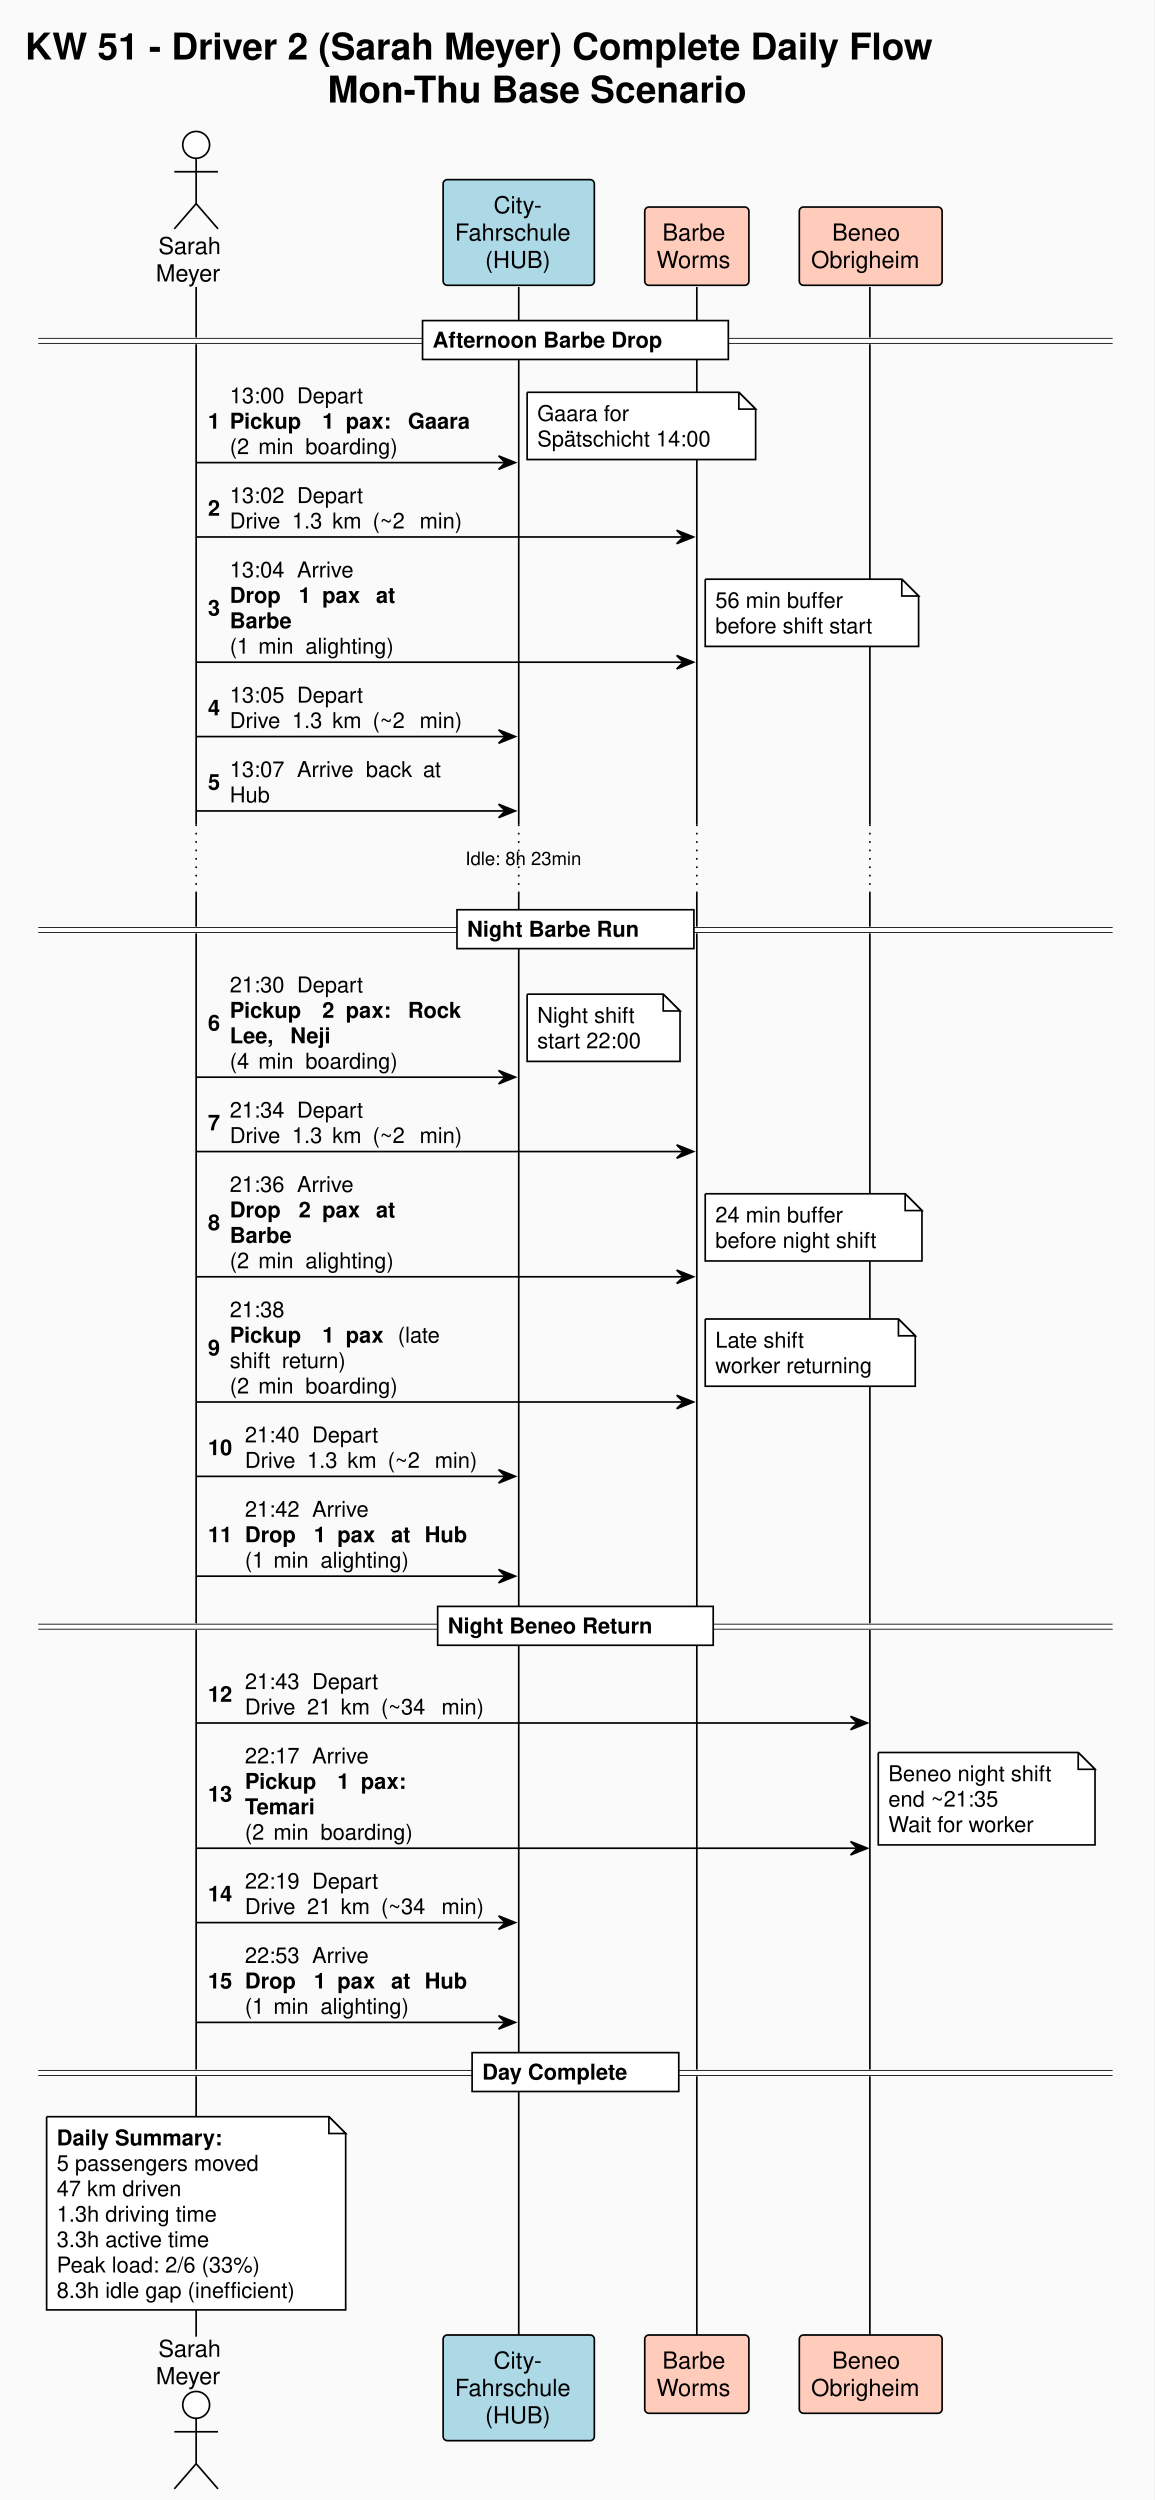
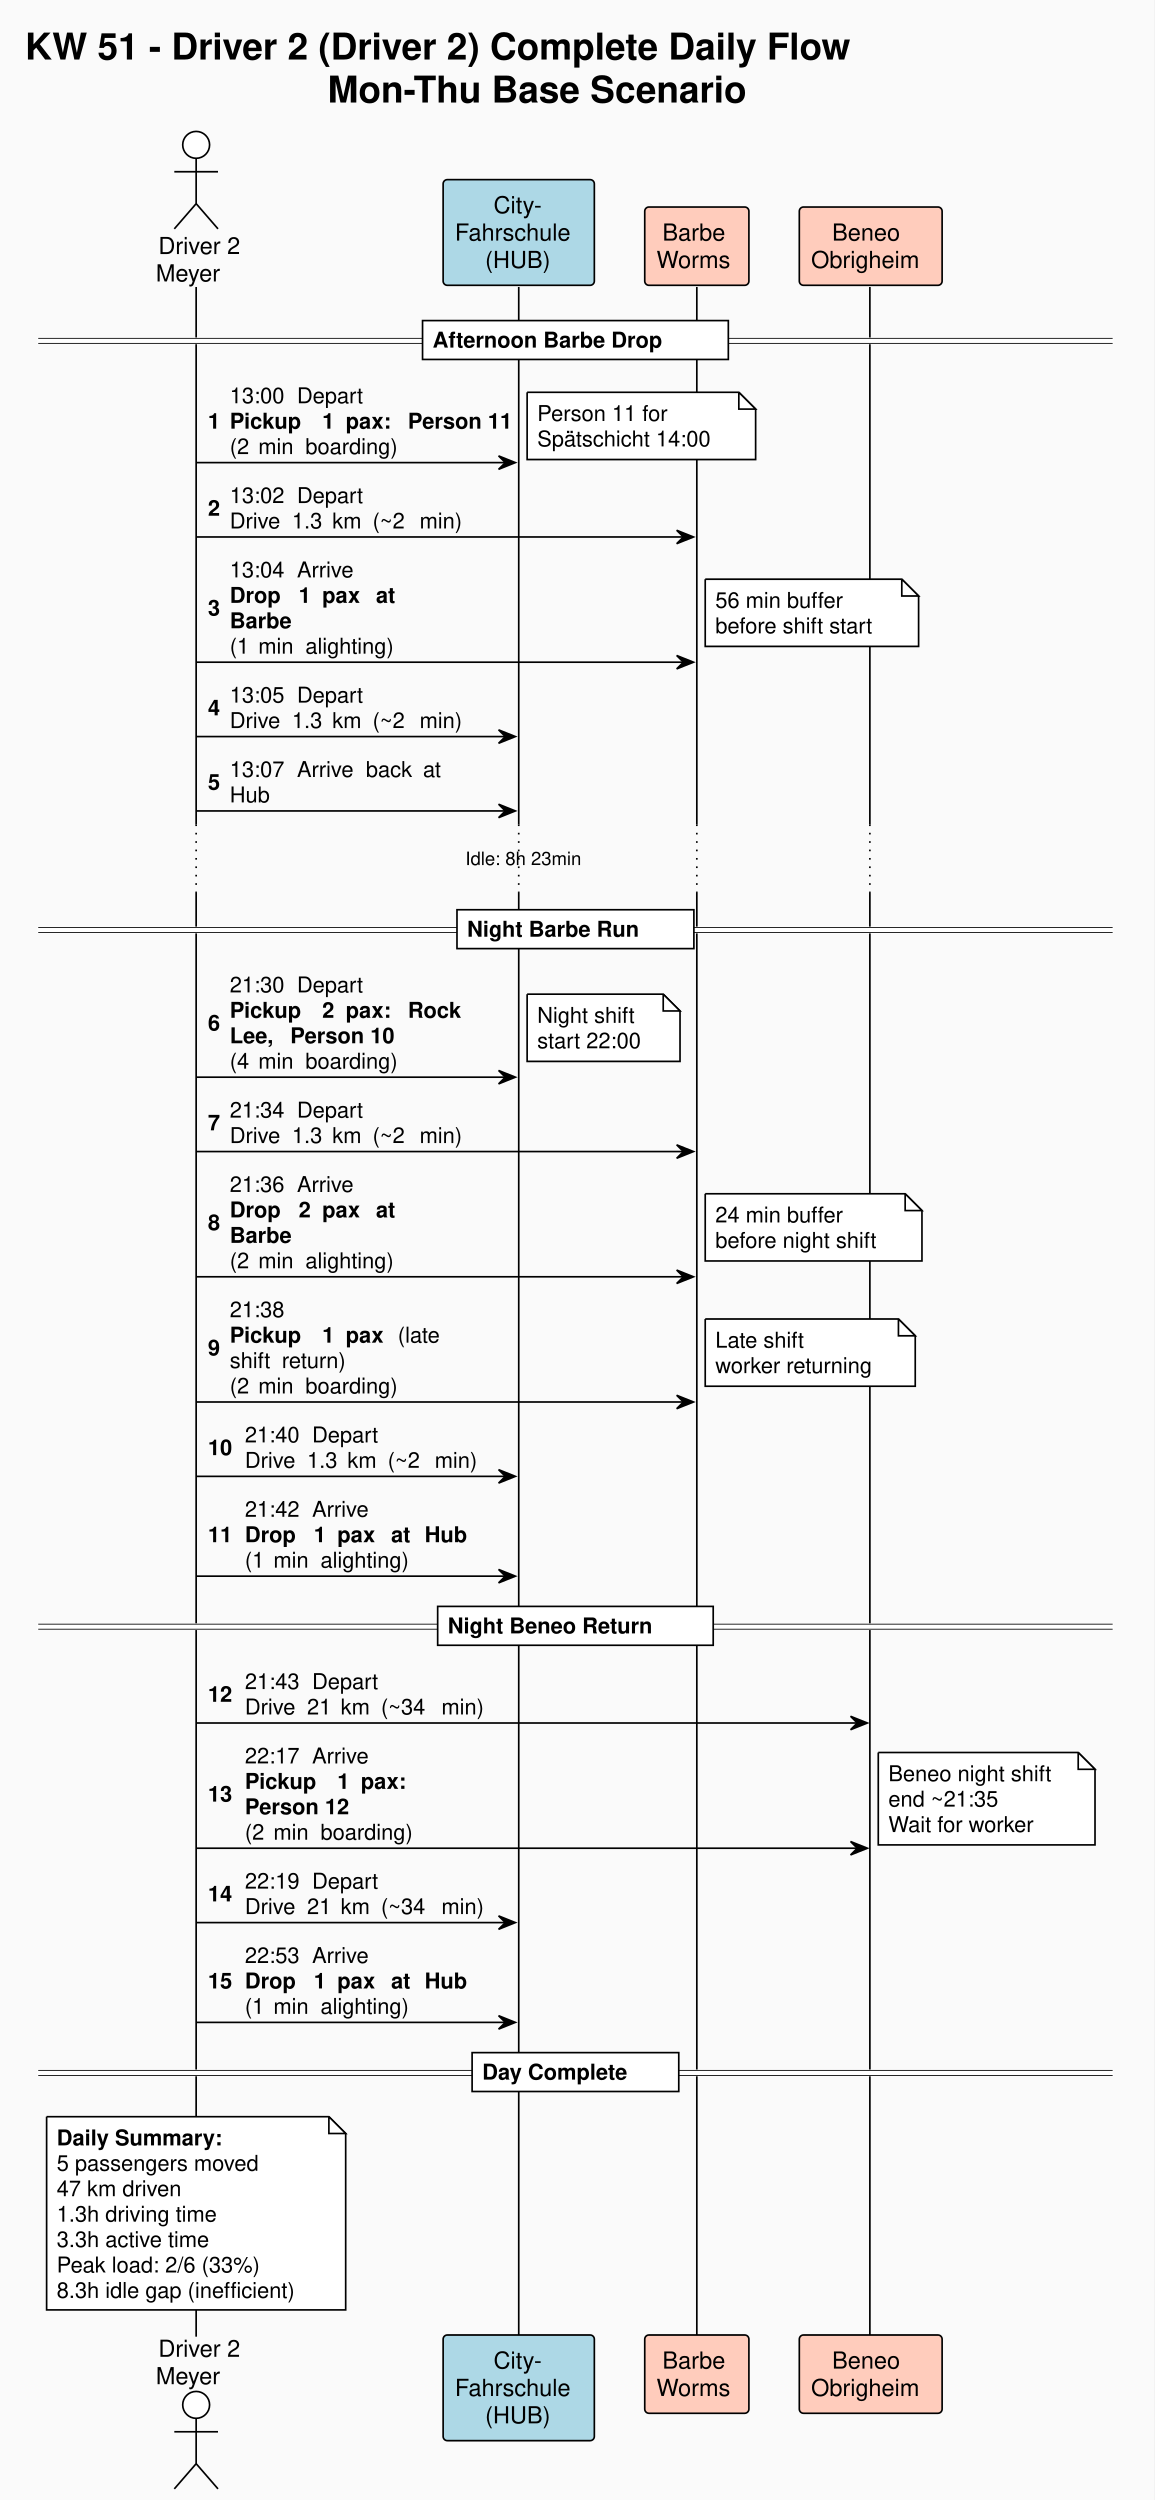
<svg xmlns="http://www.w3.org/2000/svg" contentStyleType="text/css" height="1488px" preserveAspectRatio="none" style="width:687px;height:1488px;background:#FAFAFA;" version="1.1" viewBox="0 0 687 1488" width="687px" zoomAndPan="magnify">
  <defs />
  <g>
    <rect fill="#FAFAFA" height="1488" style="stroke:none;stroke-width:1.0;" width="687" x="0" y="0" />
-     <text fill="#000000" font-family="Helvetica" font-size="22" font-weight="bold" lengthAdjust="spacing" textLength="654" x="15" y="35.421">KW 51 - Driver 2 (Sarah Meyer) Complete Daily Flow</text>
+     <text fill="#000000" font-family="Helvetica" font-size="22" font-weight="bold" lengthAdjust="spacing" textLength="654" x="15" y="35.421">KW 51 - Driver 2 (Driver 2) Complete Daily Flow</text>
    <text fill="#000000" font-family="Helvetica" font-size="22" font-weight="bold" lengthAdjust="spacing" textLength="294" x="195" y="61.03">Mon-Thu Base Scenario</text>
    <line style="stroke:#000000;stroke-width:1.0;" x1="116.75" x2="116.75" y1="170.812" y2="490.672" />
    <line style="stroke:#000000;stroke-width:1.0;stroke-dasharray:1.0,4.0;" x1="116.75" x2="116.75" y1="490.672" y2="531.477" />
    <line style="stroke:#000000;stroke-width:1.0;" x1="116.75" x2="116.75" y1="531.477" y2="1390.789" />
    <line style="stroke:#000000;stroke-width:1.0;" x1="308.75" x2="308.75" y1="170.812" y2="490.672" />
    <line style="stroke:#000000;stroke-width:1.0;stroke-dasharray:1.0,4.0;" x1="308.75" x2="308.75" y1="490.672" y2="531.477" />
    <line style="stroke:#000000;stroke-width:1.0;" x1="308.75" x2="308.75" y1="531.477" y2="1390.789" />
    <line style="stroke:#000000;stroke-width:1.0;" x1="414.75" x2="414.75" y1="170.812" y2="490.672" />
    <line style="stroke:#000000;stroke-width:1.0;stroke-dasharray:1.0,4.0;" x1="414.75" x2="414.75" y1="490.672" y2="531.477" />
    <line style="stroke:#000000;stroke-width:1.0;" x1="414.75" x2="414.75" y1="531.477" y2="1390.789" />
    <line style="stroke:#000000;stroke-width:1.0;" x1="517.75" x2="517.75" y1="170.812" y2="490.672" />
    <line style="stroke:#000000;stroke-width:1.0;stroke-dasharray:1.0,4.0;" x1="517.75" x2="517.75" y1="490.672" y2="531.477" />
    <line style="stroke:#000000;stroke-width:1.0;" x1="517.75" x2="517.75" y1="531.477" y2="1390.789" />
-     <text fill="#000000" font-family="Helvetica" font-size="14" lengthAdjust="spacing" textLength="39" x="94.25" y="151.214">Sarah</text>
+     <text fill="#000000" font-family="Helvetica" font-size="14" lengthAdjust="spacing" textLength="39" x="94.25" y="151.214">Driver 2</text>
    <text fill="#000000" font-family="Helvetica" font-size="14" lengthAdjust="spacing" textLength="42" x="92.75" y="167.511">Meyer</text>
    <ellipse cx="116.75" cy="86.219" fill="#FFFFFF" rx="8" ry="8" style="stroke:#000000;stroke-width:1.0;" />
    <path d="M116.75,94.219 L116.75,121.219 M103.75,102.219 L129.75,102.219 M116.75,121.219 L103.75,136.219 M116.75,121.219 L129.75,136.219 " fill="none" style="stroke:#000000;stroke-width:1.0;" />
-     <text fill="#000000" font-family="Helvetica" font-size="14" lengthAdjust="spacing" textLength="39" x="94.25" y="1402.784">Sarah</text>
+     <text fill="#000000" font-family="Helvetica" font-size="14" lengthAdjust="spacing" textLength="39" x="94.25" y="1402.784">Driver 2</text>
    <text fill="#000000" font-family="Helvetica" font-size="14" lengthAdjust="spacing" textLength="42" x="92.75" y="1419.081">Meyer</text>
    <ellipse cx="116.75" cy="1431.383" fill="#FFFFFF" rx="8" ry="8" style="stroke:#000000;stroke-width:1.0;" />
    <path d="M116.75,1439.383 L116.75,1466.383 M103.75,1447.383 L129.75,1447.383 M116.75,1466.383 L103.75,1481.383 M116.75,1466.383 L129.75,1481.383 " fill="none" style="stroke:#000000;stroke-width:1.0;" />
    <rect fill="#ADD8E6" height="62.891" rx="2.5" ry="2.5" style="stroke:#000000;stroke-width:1.0;" width="90" x="263.75" y="106.922" />
    <text fill="#000000" font-family="Helvetica" font-size="14" lengthAdjust="spacing" textLength="30" x="293.75" y="126.917">City-</text>
    <text fill="#000000" font-family="Helvetica" font-size="14" lengthAdjust="spacing" textLength="76" x="270.75" y="143.214">Fahrschule</text>
    <text fill="#000000" font-family="Helvetica" font-size="14" lengthAdjust="spacing" textLength="40" x="288.75" y="159.511">(HUB)</text>
    <rect fill="#ADD8E6" height="62.891" rx="2.5" ry="2.5" style="stroke:#000000;stroke-width:1.0;" width="90" x="263.75" y="1389.789" />
    <text fill="#000000" font-family="Helvetica" font-size="14" lengthAdjust="spacing" textLength="30" x="293.75" y="1409.784">City-</text>
    <text fill="#000000" font-family="Helvetica" font-size="14" lengthAdjust="spacing" textLength="76" x="270.75" y="1426.081">Fahrschule</text>
    <text fill="#000000" font-family="Helvetica" font-size="14" lengthAdjust="spacing" textLength="40" x="288.75" y="1442.378">(HUB)</text>
    <rect fill="#FFCCBC" height="46.594" rx="2.5" ry="2.5" style="stroke:#000000;stroke-width:1.0;" width="62" x="383.75" y="123.219" />
    <text fill="#000000" font-family="Helvetica" font-size="14" lengthAdjust="spacing" textLength="41" x="394.25" y="143.214">Barbe</text>
    <text fill="#000000" font-family="Helvetica" font-size="14" lengthAdjust="spacing" textLength="48" x="390.75" y="159.511">Worms</text>
    <rect fill="#FFCCBC" height="46.594" rx="2.5" ry="2.5" style="stroke:#000000;stroke-width:1.0;" width="62" x="383.75" y="1389.789" />
    <text fill="#000000" font-family="Helvetica" font-size="14" lengthAdjust="spacing" textLength="41" x="394.25" y="1409.784">Barbe</text>
    <text fill="#000000" font-family="Helvetica" font-size="14" lengthAdjust="spacing" textLength="48" x="390.75" y="1426.081">Worms</text>
    <rect fill="#FFCCBC" height="46.594" rx="2.5" ry="2.5" style="stroke:#000000;stroke-width:1.0;" width="85" x="475.75" y="123.219" />
    <text fill="#000000" font-family="Helvetica" font-size="14" lengthAdjust="spacing" textLength="46" x="495.25" y="143.214">Beneo</text>
    <text fill="#000000" font-family="Helvetica" font-size="14" lengthAdjust="spacing" textLength="71" x="482.75" y="159.511">Obrigheim</text>
    <rect fill="#FFCCBC" height="46.594" rx="2.5" ry="2.5" style="stroke:#000000;stroke-width:1.0;" width="85" x="475.75" y="1389.789" />
    <text fill="#000000" font-family="Helvetica" font-size="14" lengthAdjust="spacing" textLength="46" x="495.25" y="1409.784">Beneo</text>
    <text fill="#000000" font-family="Helvetica" font-size="14" lengthAdjust="spacing" textLength="71" x="482.75" y="1426.081">Obrigheim</text>
    <rect fill="#FFFFFF" height="3" style="stroke:#FFFFFF;stroke-width:1.0;" width="639.5" x="22.75" y="201.379" />
    <line style="stroke:#000000;stroke-width:0.5;" x1="22.75" x2="662.25" y1="201.379" y2="201.379" />
    <line style="stroke:#000000;stroke-width:0.5;" x1="22.75" x2="662.25" y1="204.379" y2="204.379" />
    <rect fill="#FFFFFF" height="23.133" style="stroke:#000000;stroke-width:1.0;" width="182" x="251.5" y="190.812" />
    <text fill="#000000" font-family="Helvetica" font-size="13" font-weight="bold" lengthAdjust="spacing" textLength="163" x="257.5" y="206.879">Afternoon Barbe Drop</text>
    <polygon fill="#000000" points="296.75,271.344,306.75,275.344,296.75,279.344,300.75,275.344" style="stroke:#000000;stroke-width:1.0;" />
    <line style="stroke:#000000;stroke-width:1.0;" x1="116.75" x2="302.75" y1="275.344" y2="275.344" />
    <text fill="#000000" font-family="Helvetica" font-size="13" font-weight="bold" lengthAdjust="spacing" textLength="9" x="123.75" y="255.145">1</text>
    <text fill="#000000" font-family="Helvetica" font-size="13" lengthAdjust="spacing" textLength="36" x="136.75" y="240.012">13:00</text>
    <text fill="#000000" font-family="Helvetica" font-size="13" lengthAdjust="spacing" textLength="4" x="172.75" y="240.012"> </text>
    <text fill="#000000" font-family="Helvetica" font-size="13" lengthAdjust="spacing" textLength="44" x="176.75" y="240.012">Depart</text>
    <text fill="#000000" font-family="Helvetica" font-size="13" font-weight="bold" lengthAdjust="spacing" textLength="50" x="136.75" y="255.145">Pickup</text>
    <text fill="#000000" font-family="Helvetica" font-size="13" font-weight="bold" lengthAdjust="spacing" textLength="5" x="186.75" y="255.145"> </text>
    <text fill="#000000" font-family="Helvetica" font-size="13" font-weight="bold" lengthAdjust="spacing" textLength="9" x="191.75" y="255.145">1</text>
    <text fill="#000000" font-family="Helvetica" font-size="13" font-weight="bold" lengthAdjust="spacing" textLength="5" x="200.75" y="255.145"> </text>
    <text fill="#000000" font-family="Helvetica" font-size="13" font-weight="bold" lengthAdjust="spacing" textLength="32" x="205.75" y="255.145">pax:</text>
    <text fill="#000000" font-family="Helvetica" font-size="13" font-weight="bold" lengthAdjust="spacing" textLength="5" x="237.75" y="255.145"> </text>
-     <text fill="#000000" font-family="Helvetica" font-size="13" font-weight="bold" lengthAdjust="spacing" textLength="44" x="242.75" y="255.145">Gaara</text>
+     <text fill="#000000" font-family="Helvetica" font-size="13" font-weight="bold" lengthAdjust="spacing" textLength="44" x="242.75" y="255.145">Person 11</text>
    <text fill="#000000" font-family="Helvetica" font-size="13" lengthAdjust="spacing" textLength="13" x="136.75" y="270.278">(2</text>
    <text fill="#000000" font-family="Helvetica" font-size="13" lengthAdjust="spacing" textLength="4" x="149.75" y="270.278"> </text>
    <text fill="#000000" font-family="Helvetica" font-size="13" lengthAdjust="spacing" textLength="24" x="153.75" y="270.278">min</text>
    <text fill="#000000" font-family="Helvetica" font-size="13" lengthAdjust="spacing" textLength="4" x="177.75" y="270.278"> </text>
    <text fill="#000000" font-family="Helvetica" font-size="13" lengthAdjust="spacing" textLength="61" x="181.75" y="270.278">boarding)</text>
    <path d="M313.75,233.512 L313.75,273.512 L449.75,273.512 L449.75,243.512 L439.75,233.512 L313.75,233.512 " fill="#FFFFFF" style="stroke:#000000;stroke-width:1.0;" />
    <path d="M439.75,233.512 L439.75,243.512 L449.75,243.512 L439.75,233.512 " fill="#FFFFFF" style="stroke:#000000;stroke-width:1.0;" />
-     <text fill="#000000" font-family="Helvetica" font-size="13" lengthAdjust="spacing" textLength="60" x="319.75" y="250.579">Gaara for</text>
+     <text fill="#000000" font-family="Helvetica" font-size="13" lengthAdjust="spacing" textLength="60" x="319.75" y="250.579">Person 11 for</text>
    <text fill="#000000" font-family="Helvetica" font-size="13" lengthAdjust="spacing" textLength="115" x="319.75" y="265.711">Spätschicht 14:00</text>
    <polygon fill="#000000" points="402.75,315.609,412.75,319.609,402.75,323.609,406.75,319.609" style="stroke:#000000;stroke-width:1.0;" />
    <line style="stroke:#000000;stroke-width:1.0;" x1="116.75" x2="408.75" y1="319.609" y2="319.609" />
    <text fill="#000000" font-family="Helvetica" font-size="13" font-weight="bold" lengthAdjust="spacing" textLength="9" x="123.75" y="306.977">2</text>
    <text fill="#000000" font-family="Helvetica" font-size="13" lengthAdjust="spacing" textLength="36" x="136.75" y="299.411">13:02</text>
    <text fill="#000000" font-family="Helvetica" font-size="13" lengthAdjust="spacing" textLength="4" x="172.75" y="299.411"> </text>
    <text fill="#000000" font-family="Helvetica" font-size="13" lengthAdjust="spacing" textLength="44" x="176.75" y="299.411">Depart</text>
    <text fill="#000000" font-family="Helvetica" font-size="13" lengthAdjust="spacing" textLength="33" x="136.75" y="314.543">Drive</text>
    <text fill="#000000" font-family="Helvetica" font-size="13" lengthAdjust="spacing" textLength="4" x="169.75" y="314.543"> </text>
    <text fill="#000000" font-family="Helvetica" font-size="13" lengthAdjust="spacing" textLength="20" x="173.75" y="314.543">1.3</text>
    <text fill="#000000" font-family="Helvetica" font-size="13" lengthAdjust="spacing" textLength="4" x="193.75" y="314.543"> </text>
    <text fill="#000000" font-family="Helvetica" font-size="13" lengthAdjust="spacing" textLength="20" x="197.75" y="314.543">km</text>
    <text fill="#000000" font-family="Helvetica" font-size="13" lengthAdjust="spacing" textLength="4" x="217.75" y="314.543"> </text>
    <text fill="#000000" font-family="Helvetica" font-size="13" lengthAdjust="spacing" textLength="24" x="221.75" y="314.543">(~2</text>
    <text fill="#000000" font-family="Helvetica" font-size="13" lengthAdjust="spacing" textLength="4" x="245.75" y="314.543"> </text>
    <text fill="#000000" font-family="Helvetica" font-size="13" lengthAdjust="spacing" textLength="29" x="249.75" y="314.543">min)</text>
    <polygon fill="#000000" points="402.75,390.141,412.75,394.141,402.75,398.141,406.75,394.141" style="stroke:#000000;stroke-width:1.0;" />
    <line style="stroke:#000000;stroke-width:1.0;" x1="116.75" x2="408.75" y1="394.141" y2="394.141" />
    <text fill="#000000" font-family="Helvetica" font-size="13" font-weight="bold" lengthAdjust="spacing" textLength="9" x="123.75" y="366.375">3</text>
    <text fill="#000000" font-family="Helvetica" font-size="13" lengthAdjust="spacing" textLength="36" x="136.75" y="343.676">13:04</text>
    <text fill="#000000" font-family="Helvetica" font-size="13" lengthAdjust="spacing" textLength="4" x="172.75" y="343.676"> </text>
    <text fill="#000000" font-family="Helvetica" font-size="13" lengthAdjust="spacing" textLength="37" x="176.75" y="343.676">Arrive</text>
    <text fill="#000000" font-family="Helvetica" font-size="13" font-weight="bold" lengthAdjust="spacing" textLength="36" x="136.75" y="358.809">Drop</text>
    <text fill="#000000" font-family="Helvetica" font-size="13" font-weight="bold" lengthAdjust="spacing" textLength="5" x="172.75" y="358.809"> </text>
    <text fill="#000000" font-family="Helvetica" font-size="13" font-weight="bold" lengthAdjust="spacing" textLength="9" x="177.75" y="358.809">1</text>
    <text fill="#000000" font-family="Helvetica" font-size="13" font-weight="bold" lengthAdjust="spacing" textLength="5" x="186.75" y="358.809"> </text>
    <text fill="#000000" font-family="Helvetica" font-size="13" font-weight="bold" lengthAdjust="spacing" textLength="27" x="191.75" y="358.809">pax</text>
    <text fill="#000000" font-family="Helvetica" font-size="13" font-weight="bold" lengthAdjust="spacing" textLength="5" x="218.75" y="358.809"> </text>
    <text fill="#000000" font-family="Helvetica" font-size="13" font-weight="bold" lengthAdjust="spacing" textLength="15" x="223.75" y="358.809">at</text>
    <text fill="#000000" font-family="Helvetica" font-size="13" font-weight="bold" lengthAdjust="spacing" textLength="44" x="136.75" y="373.942">Barbe</text>
    <text fill="#000000" font-family="Helvetica" font-size="13" lengthAdjust="spacing" textLength="13" x="136.75" y="389.075">(1</text>
    <text fill="#000000" font-family="Helvetica" font-size="13" lengthAdjust="spacing" textLength="4" x="149.75" y="389.075"> </text>
    <text fill="#000000" font-family="Helvetica" font-size="13" lengthAdjust="spacing" textLength="24" x="153.75" y="389.075">min</text>
    <text fill="#000000" font-family="Helvetica" font-size="13" lengthAdjust="spacing" textLength="4" x="177.75" y="389.075"> </text>
    <text fill="#000000" font-family="Helvetica" font-size="13" lengthAdjust="spacing" textLength="59" x="181.75" y="389.075">alighting)</text>
    <path d="M419.75,344.742 L419.75,384.742 L546.75,384.742 L546.75,354.742 L536.75,344.742 L419.75,344.742 " fill="#FFFFFF" style="stroke:#000000;stroke-width:1.0;" />
    <path d="M536.75,344.742 L536.75,354.742 L546.75,354.742 L536.75,344.742 " fill="#FFFFFF" style="stroke:#000000;stroke-width:1.0;" />
    <text fill="#000000" font-family="Helvetica" font-size="13" lengthAdjust="spacing" textLength="85" x="425.75" y="361.809">56 min buffer</text>
    <text fill="#000000" font-family="Helvetica" font-size="13" lengthAdjust="spacing" textLength="106" x="425.75" y="376.942">before shift start</text>
    <polygon fill="#000000" points="296.75,434.406,306.75,438.406,296.75,442.406,300.75,438.406" style="stroke:#000000;stroke-width:1.0;" />
    <line style="stroke:#000000;stroke-width:1.0;" x1="116.75" x2="302.75" y1="438.406" y2="438.406" />
    <text fill="#000000" font-family="Helvetica" font-size="13" font-weight="bold" lengthAdjust="spacing" textLength="9" x="123.75" y="425.774">4</text>
    <text fill="#000000" font-family="Helvetica" font-size="13" lengthAdjust="spacing" textLength="36" x="136.75" y="418.207">13:05</text>
    <text fill="#000000" font-family="Helvetica" font-size="13" lengthAdjust="spacing" textLength="4" x="172.75" y="418.207"> </text>
    <text fill="#000000" font-family="Helvetica" font-size="13" lengthAdjust="spacing" textLength="44" x="176.75" y="418.207">Depart</text>
    <text fill="#000000" font-family="Helvetica" font-size="13" lengthAdjust="spacing" textLength="33" x="136.75" y="433.34">Drive</text>
    <text fill="#000000" font-family="Helvetica" font-size="13" lengthAdjust="spacing" textLength="4" x="169.75" y="433.34"> </text>
    <text fill="#000000" font-family="Helvetica" font-size="13" lengthAdjust="spacing" textLength="20" x="173.75" y="433.34">1.3</text>
    <text fill="#000000" font-family="Helvetica" font-size="13" lengthAdjust="spacing" textLength="4" x="193.75" y="433.34"> </text>
    <text fill="#000000" font-family="Helvetica" font-size="13" lengthAdjust="spacing" textLength="20" x="197.75" y="433.34">km</text>
    <text fill="#000000" font-family="Helvetica" font-size="13" lengthAdjust="spacing" textLength="4" x="217.75" y="433.34"> </text>
    <text fill="#000000" font-family="Helvetica" font-size="13" lengthAdjust="spacing" textLength="24" x="221.75" y="433.34">(~2</text>
    <text fill="#000000" font-family="Helvetica" font-size="13" lengthAdjust="spacing" textLength="4" x="245.75" y="433.34"> </text>
    <text fill="#000000" font-family="Helvetica" font-size="13" lengthAdjust="spacing" textLength="29" x="249.75" y="433.34">min)</text>
    <polygon fill="#000000" points="296.75,478.672,306.75,482.672,296.75,486.672,300.75,482.672" style="stroke:#000000;stroke-width:1.0;" />
    <line style="stroke:#000000;stroke-width:1.0;" x1="116.75" x2="302.75" y1="482.672" y2="482.672" />
    <text fill="#000000" font-family="Helvetica" font-size="13" font-weight="bold" lengthAdjust="spacing" textLength="9" x="123.75" y="470.04">5</text>
    <text fill="#000000" font-family="Helvetica" font-size="13" lengthAdjust="spacing" textLength="36" x="136.75" y="462.473">13:07</text>
    <text fill="#000000" font-family="Helvetica" font-size="13" lengthAdjust="spacing" textLength="4" x="172.75" y="462.473"> </text>
    <text fill="#000000" font-family="Helvetica" font-size="13" lengthAdjust="spacing" textLength="37" x="176.75" y="462.473">Arrive</text>
    <text fill="#000000" font-family="Helvetica" font-size="13" lengthAdjust="spacing" textLength="4" x="213.75" y="462.473"> </text>
    <text fill="#000000" font-family="Helvetica" font-size="13" lengthAdjust="spacing" textLength="30" x="217.75" y="462.473">back</text>
    <text fill="#000000" font-family="Helvetica" font-size="13" lengthAdjust="spacing" textLength="4" x="247.75" y="462.473"> </text>
    <text fill="#000000" font-family="Helvetica" font-size="13" lengthAdjust="spacing" textLength="13" x="251.75" y="462.473">at</text>
    <text fill="#000000" font-family="Helvetica" font-size="13" lengthAdjust="spacing" textLength="26" x="136.75" y="477.606">Hub</text>
    <text fill="#000000" font-family="Helvetica" font-size="11" lengthAdjust="spacing" textLength="81" x="277" y="514.882">Idle: 8h 23min</text>
    <rect fill="#FFFFFF" height="3" style="stroke:#FFFFFF;stroke-width:1.0;" width="639.5" x="22.75" y="552.043" />
    <line style="stroke:#000000;stroke-width:0.5;" x1="22.75" x2="662.25" y1="552.043" y2="552.043" />
    <line style="stroke:#000000;stroke-width:0.5;" x1="22.75" x2="662.25" y1="555.043" y2="555.043" />
    <rect fill="#FFFFFF" height="23.133" style="stroke:#000000;stroke-width:1.0;" width="141" x="272" y="541.477" />
    <text fill="#000000" font-family="Helvetica" font-size="13" font-weight="bold" lengthAdjust="spacing" textLength="122" x="278" y="557.543">Night Barbe Run</text>
    <polygon fill="#000000" points="296.75,637.141,306.75,641.141,296.75,645.141,300.75,641.141" style="stroke:#000000;stroke-width:1.0;" />
    <line style="stroke:#000000;stroke-width:1.0;" x1="116.75" x2="302.75" y1="641.141" y2="641.141" />
    <text fill="#000000" font-family="Helvetica" font-size="13" font-weight="bold" lengthAdjust="spacing" textLength="9" x="123.75" y="613.375">6</text>
    <text fill="#000000" font-family="Helvetica" font-size="13" lengthAdjust="spacing" textLength="36" x="136.75" y="590.676">21:30</text>
    <text fill="#000000" font-family="Helvetica" font-size="13" lengthAdjust="spacing" textLength="4" x="172.75" y="590.676"> </text>
    <text fill="#000000" font-family="Helvetica" font-size="13" lengthAdjust="spacing" textLength="44" x="176.75" y="590.676">Depart</text>
    <text fill="#000000" font-family="Helvetica" font-size="13" font-weight="bold" lengthAdjust="spacing" textLength="50" x="136.75" y="605.809">Pickup</text>
    <text fill="#000000" font-family="Helvetica" font-size="13" font-weight="bold" lengthAdjust="spacing" textLength="5" x="186.75" y="605.809"> </text>
    <text fill="#000000" font-family="Helvetica" font-size="13" font-weight="bold" lengthAdjust="spacing" textLength="9" x="191.75" y="605.809">2</text>
    <text fill="#000000" font-family="Helvetica" font-size="13" font-weight="bold" lengthAdjust="spacing" textLength="5" x="200.75" y="605.809"> </text>
    <text fill="#000000" font-family="Helvetica" font-size="13" font-weight="bold" lengthAdjust="spacing" textLength="32" x="205.75" y="605.809">pax:</text>
    <text fill="#000000" font-family="Helvetica" font-size="13" font-weight="bold" lengthAdjust="spacing" textLength="5" x="237.75" y="605.809"> </text>
    <text fill="#000000" font-family="Helvetica" font-size="13" font-weight="bold" lengthAdjust="spacing" textLength="36" x="242.75" y="605.809">Rock</text>
    <text fill="#000000" font-family="Helvetica" font-size="13" font-weight="bold" lengthAdjust="spacing" textLength="31" x="136.75" y="620.942">Lee,</text>
    <text fill="#000000" font-family="Helvetica" font-size="13" font-weight="bold" lengthAdjust="spacing" textLength="5" x="167.75" y="620.942"> </text>
-     <text fill="#000000" font-family="Helvetica" font-size="13" font-weight="bold" lengthAdjust="spacing" textLength="28" x="172.75" y="620.942">Neji</text>
+     <text fill="#000000" font-family="Helvetica" font-size="13" font-weight="bold" lengthAdjust="spacing" textLength="28" x="172.75" y="620.942">Person 10</text>
    <text fill="#000000" font-family="Helvetica" font-size="13" lengthAdjust="spacing" textLength="13" x="136.75" y="636.075">(4</text>
    <text fill="#000000" font-family="Helvetica" font-size="13" lengthAdjust="spacing" textLength="4" x="149.75" y="636.075"> </text>
    <text fill="#000000" font-family="Helvetica" font-size="13" lengthAdjust="spacing" textLength="24" x="153.75" y="636.075">min</text>
    <text fill="#000000" font-family="Helvetica" font-size="13" lengthAdjust="spacing" textLength="4" x="177.75" y="636.075"> </text>
    <text fill="#000000" font-family="Helvetica" font-size="13" lengthAdjust="spacing" textLength="61" x="181.75" y="636.075">boarding)</text>
    <path d="M313.75,591.742 L313.75,631.742 L404.75,631.742 L404.75,601.742 L394.75,591.742 L313.75,591.742 " fill="#FFFFFF" style="stroke:#000000;stroke-width:1.0;" />
    <path d="M394.75,591.742 L394.75,601.742 L404.75,601.742 L394.75,591.742 " fill="#FFFFFF" style="stroke:#000000;stroke-width:1.0;" />
    <text fill="#000000" font-family="Helvetica" font-size="13" lengthAdjust="spacing" textLength="65" x="319.75" y="608.809">Night shift</text>
    <text fill="#000000" font-family="Helvetica" font-size="13" lengthAdjust="spacing" textLength="70" x="319.75" y="623.942">start 22:00</text>
    <polygon fill="#000000" points="402.75,681.406,412.75,685.406,402.75,689.406,406.75,685.406" style="stroke:#000000;stroke-width:1.0;" />
    <line style="stroke:#000000;stroke-width:1.0;" x1="116.75" x2="408.75" y1="685.406" y2="685.406" />
    <text fill="#000000" font-family="Helvetica" font-size="13" font-weight="bold" lengthAdjust="spacing" textLength="9" x="123.75" y="672.774">7</text>
    <text fill="#000000" font-family="Helvetica" font-size="13" lengthAdjust="spacing" textLength="36" x="136.75" y="665.207">21:34</text>
    <text fill="#000000" font-family="Helvetica" font-size="13" lengthAdjust="spacing" textLength="4" x="172.75" y="665.207"> </text>
    <text fill="#000000" font-family="Helvetica" font-size="13" lengthAdjust="spacing" textLength="44" x="176.75" y="665.207">Depart</text>
    <text fill="#000000" font-family="Helvetica" font-size="13" lengthAdjust="spacing" textLength="33" x="136.75" y="680.34">Drive</text>
    <text fill="#000000" font-family="Helvetica" font-size="13" lengthAdjust="spacing" textLength="4" x="169.75" y="680.34"> </text>
    <text fill="#000000" font-family="Helvetica" font-size="13" lengthAdjust="spacing" textLength="20" x="173.75" y="680.34">1.3</text>
    <text fill="#000000" font-family="Helvetica" font-size="13" lengthAdjust="spacing" textLength="4" x="193.75" y="680.34"> </text>
    <text fill="#000000" font-family="Helvetica" font-size="13" lengthAdjust="spacing" textLength="20" x="197.75" y="680.34">km</text>
    <text fill="#000000" font-family="Helvetica" font-size="13" lengthAdjust="spacing" textLength="4" x="217.75" y="680.34"> </text>
    <text fill="#000000" font-family="Helvetica" font-size="13" lengthAdjust="spacing" textLength="24" x="221.75" y="680.34">(~2</text>
    <text fill="#000000" font-family="Helvetica" font-size="13" lengthAdjust="spacing" textLength="4" x="245.75" y="680.34"> </text>
    <text fill="#000000" font-family="Helvetica" font-size="13" lengthAdjust="spacing" textLength="29" x="249.75" y="680.34">min)</text>
    <polygon fill="#000000" points="402.75,755.938,412.75,759.938,402.75,763.938,406.75,759.938" style="stroke:#000000;stroke-width:1.0;" />
    <line style="stroke:#000000;stroke-width:1.0;" x1="116.75" x2="408.75" y1="759.938" y2="759.938" />
    <text fill="#000000" font-family="Helvetica" font-size="13" font-weight="bold" lengthAdjust="spacing" textLength="9" x="123.75" y="732.172">8</text>
    <text fill="#000000" font-family="Helvetica" font-size="13" lengthAdjust="spacing" textLength="36" x="136.75" y="709.473">21:36</text>
    <text fill="#000000" font-family="Helvetica" font-size="13" lengthAdjust="spacing" textLength="4" x="172.75" y="709.473"> </text>
    <text fill="#000000" font-family="Helvetica" font-size="13" lengthAdjust="spacing" textLength="37" x="176.75" y="709.473">Arrive</text>
    <text fill="#000000" font-family="Helvetica" font-size="13" font-weight="bold" lengthAdjust="spacing" textLength="36" x="136.75" y="724.606">Drop</text>
    <text fill="#000000" font-family="Helvetica" font-size="13" font-weight="bold" lengthAdjust="spacing" textLength="5" x="172.75" y="724.606"> </text>
    <text fill="#000000" font-family="Helvetica" font-size="13" font-weight="bold" lengthAdjust="spacing" textLength="9" x="177.75" y="724.606">2</text>
    <text fill="#000000" font-family="Helvetica" font-size="13" font-weight="bold" lengthAdjust="spacing" textLength="5" x="186.75" y="724.606"> </text>
    <text fill="#000000" font-family="Helvetica" font-size="13" font-weight="bold" lengthAdjust="spacing" textLength="27" x="191.75" y="724.606">pax</text>
    <text fill="#000000" font-family="Helvetica" font-size="13" font-weight="bold" lengthAdjust="spacing" textLength="5" x="218.75" y="724.606"> </text>
    <text fill="#000000" font-family="Helvetica" font-size="13" font-weight="bold" lengthAdjust="spacing" textLength="15" x="223.75" y="724.606">at</text>
    <text fill="#000000" font-family="Helvetica" font-size="13" font-weight="bold" lengthAdjust="spacing" textLength="44" x="136.75" y="739.739">Barbe</text>
    <text fill="#000000" font-family="Helvetica" font-size="13" lengthAdjust="spacing" textLength="13" x="136.75" y="754.872">(2</text>
    <text fill="#000000" font-family="Helvetica" font-size="13" lengthAdjust="spacing" textLength="4" x="149.75" y="754.872"> </text>
    <text fill="#000000" font-family="Helvetica" font-size="13" lengthAdjust="spacing" textLength="24" x="153.75" y="754.872">min</text>
    <text fill="#000000" font-family="Helvetica" font-size="13" lengthAdjust="spacing" textLength="4" x="177.75" y="754.872"> </text>
    <text fill="#000000" font-family="Helvetica" font-size="13" lengthAdjust="spacing" textLength="59" x="181.75" y="754.872">alighting)</text>
    <path d="M419.75,710.539 L419.75,750.539 L548.75,750.539 L548.75,720.539 L538.75,710.539 L419.75,710.539 " fill="#FFFFFF" style="stroke:#000000;stroke-width:1.0;" />
    <path d="M538.75,710.539 L538.75,720.539 L548.75,720.539 L538.75,710.539 " fill="#FFFFFF" style="stroke:#000000;stroke-width:1.0;" />
    <text fill="#000000" font-family="Helvetica" font-size="13" lengthAdjust="spacing" textLength="85" x="425.75" y="727.606">24 min buffer</text>
    <text fill="#000000" font-family="Helvetica" font-size="13" lengthAdjust="spacing" textLength="108" x="425.75" y="742.739">before night shift</text>
    <polygon fill="#000000" points="402.75,830.469,412.75,834.469,402.75,838.469,406.75,834.469" style="stroke:#000000;stroke-width:1.0;" />
    <line style="stroke:#000000;stroke-width:1.0;" x1="116.75" x2="408.75" y1="834.469" y2="834.469" />
    <text fill="#000000" font-family="Helvetica" font-size="13" font-weight="bold" lengthAdjust="spacing" textLength="9" x="123.75" y="806.704">9</text>
    <text fill="#000000" font-family="Helvetica" font-size="13" lengthAdjust="spacing" textLength="36" x="136.75" y="784.004">21:38</text>
    <text fill="#000000" font-family="Helvetica" font-size="13" font-weight="bold" lengthAdjust="spacing" textLength="50" x="136.75" y="799.137">Pickup</text>
    <text fill="#000000" font-family="Helvetica" font-size="13" font-weight="bold" lengthAdjust="spacing" textLength="5" x="186.75" y="799.137"> </text>
    <text fill="#000000" font-family="Helvetica" font-size="13" font-weight="bold" lengthAdjust="spacing" textLength="9" x="191.75" y="799.137">1</text>
    <text fill="#000000" font-family="Helvetica" font-size="13" font-weight="bold" lengthAdjust="spacing" textLength="5" x="200.75" y="799.137"> </text>
    <text fill="#000000" font-family="Helvetica" font-size="13" font-weight="bold" lengthAdjust="spacing" textLength="27" x="205.75" y="799.137">pax</text>
    <text fill="#000000" font-family="Helvetica" font-size="13" lengthAdjust="spacing" textLength="4" x="232.75" y="799.137"> </text>
    <text fill="#000000" font-family="Helvetica" font-size="13" lengthAdjust="spacing" textLength="29" x="236.75" y="799.137">(late</text>
    <text fill="#000000" font-family="Helvetica" font-size="13" lengthAdjust="spacing" textLength="27" x="136.75" y="814.27">shift</text>
    <text fill="#000000" font-family="Helvetica" font-size="13" lengthAdjust="spacing" textLength="4" x="163.75" y="814.27"> </text>
    <text fill="#000000" font-family="Helvetica" font-size="13" lengthAdjust="spacing" textLength="44" x="167.75" y="814.27">return)</text>
    <text fill="#000000" font-family="Helvetica" font-size="13" lengthAdjust="spacing" textLength="13" x="136.75" y="829.403">(2</text>
    <text fill="#000000" font-family="Helvetica" font-size="13" lengthAdjust="spacing" textLength="4" x="149.75" y="829.403"> </text>
    <text fill="#000000" font-family="Helvetica" font-size="13" lengthAdjust="spacing" textLength="24" x="153.75" y="829.403">min</text>
    <text fill="#000000" font-family="Helvetica" font-size="13" lengthAdjust="spacing" textLength="4" x="177.75" y="829.403"> </text>
    <text fill="#000000" font-family="Helvetica" font-size="13" lengthAdjust="spacing" textLength="61" x="181.75" y="829.403">boarding)</text>
    <path d="M419.75,785.07 L419.75,825.07 L544.75,825.07 L544.75,795.07 L534.75,785.07 L419.75,785.07 " fill="#FFFFFF" style="stroke:#000000;stroke-width:1.0;" />
    <path d="M534.75,785.07 L534.75,795.07 L544.75,795.07 L534.75,785.07 " fill="#FFFFFF" style="stroke:#000000;stroke-width:1.0;" />
    <text fill="#000000" font-family="Helvetica" font-size="13" lengthAdjust="spacing" textLength="59" x="425.75" y="802.137">Late shift</text>
    <text fill="#000000" font-family="Helvetica" font-size="13" lengthAdjust="spacing" textLength="104" x="425.75" y="817.27">worker returning</text>
    <polygon fill="#000000" points="296.75,874.734,306.75,878.734,296.75,882.734,300.75,878.734" style="stroke:#000000;stroke-width:1.0;" />
    <line style="stroke:#000000;stroke-width:1.0;" x1="116.75" x2="302.75" y1="878.734" y2="878.734" />
    <text fill="#000000" font-family="Helvetica" font-size="13" font-weight="bold" lengthAdjust="spacing" textLength="18" x="123.75" y="866.102">10</text>
    <text fill="#000000" font-family="Helvetica" font-size="13" lengthAdjust="spacing" textLength="36" x="145.75" y="858.536">21:40</text>
    <text fill="#000000" font-family="Helvetica" font-size="13" lengthAdjust="spacing" textLength="4" x="181.75" y="858.536"> </text>
    <text fill="#000000" font-family="Helvetica" font-size="13" lengthAdjust="spacing" textLength="44" x="185.75" y="858.536">Depart</text>
    <text fill="#000000" font-family="Helvetica" font-size="13" lengthAdjust="spacing" textLength="33" x="145.75" y="873.668">Drive</text>
    <text fill="#000000" font-family="Helvetica" font-size="13" lengthAdjust="spacing" textLength="4" x="178.75" y="873.668"> </text>
    <text fill="#000000" font-family="Helvetica" font-size="13" lengthAdjust="spacing" textLength="20" x="182.75" y="873.668">1.3</text>
    <text fill="#000000" font-family="Helvetica" font-size="13" lengthAdjust="spacing" textLength="4" x="202.75" y="873.668"> </text>
    <text fill="#000000" font-family="Helvetica" font-size="13" lengthAdjust="spacing" textLength="20" x="206.75" y="873.668">km</text>
    <text fill="#000000" font-family="Helvetica" font-size="13" lengthAdjust="spacing" textLength="4" x="226.75" y="873.668"> </text>
    <text fill="#000000" font-family="Helvetica" font-size="13" lengthAdjust="spacing" textLength="24" x="230.75" y="873.668">(~2</text>
    <text fill="#000000" font-family="Helvetica" font-size="13" lengthAdjust="spacing" textLength="4" x="254.75" y="873.668"> </text>
    <text fill="#000000" font-family="Helvetica" font-size="13" lengthAdjust="spacing" textLength="29" x="258.75" y="873.668">min)</text>
    <polygon fill="#000000" points="296.75,934.133,306.75,938.133,296.75,942.133,300.75,938.133" style="stroke:#000000;stroke-width:1.0;" />
    <line style="stroke:#000000;stroke-width:1.0;" x1="116.75" x2="302.75" y1="938.133" y2="938.133" />
    <text fill="#000000" font-family="Helvetica" font-size="13" font-weight="bold" lengthAdjust="spacing" textLength="18" x="123.75" y="917.934">11</text>
    <text fill="#000000" font-family="Helvetica" font-size="13" lengthAdjust="spacing" textLength="36" x="145.75" y="902.801">21:42</text>
    <text fill="#000000" font-family="Helvetica" font-size="13" lengthAdjust="spacing" textLength="4" x="181.75" y="902.801"> </text>
    <text fill="#000000" font-family="Helvetica" font-size="13" lengthAdjust="spacing" textLength="37" x="185.75" y="902.801">Arrive</text>
    <text fill="#000000" font-family="Helvetica" font-size="13" font-weight="bold" lengthAdjust="spacing" textLength="36" x="145.75" y="917.934">Drop</text>
    <text fill="#000000" font-family="Helvetica" font-size="13" font-weight="bold" lengthAdjust="spacing" textLength="5" x="181.75" y="917.934"> </text>
    <text fill="#000000" font-family="Helvetica" font-size="13" font-weight="bold" lengthAdjust="spacing" textLength="9" x="186.75" y="917.934">1</text>
    <text fill="#000000" font-family="Helvetica" font-size="13" font-weight="bold" lengthAdjust="spacing" textLength="5" x="195.75" y="917.934"> </text>
    <text fill="#000000" font-family="Helvetica" font-size="13" font-weight="bold" lengthAdjust="spacing" textLength="27" x="200.75" y="917.934">pax</text>
    <text fill="#000000" font-family="Helvetica" font-size="13" font-weight="bold" lengthAdjust="spacing" textLength="5" x="227.75" y="917.934"> </text>
    <text fill="#000000" font-family="Helvetica" font-size="13" font-weight="bold" lengthAdjust="spacing" textLength="15" x="232.75" y="917.934">at</text>
    <text fill="#000000" font-family="Helvetica" font-size="13" font-weight="bold" lengthAdjust="spacing" textLength="5" x="247.75" y="917.934"> </text>
    <text fill="#000000" font-family="Helvetica" font-size="13" font-weight="bold" lengthAdjust="spacing" textLength="30" x="252.75" y="917.934">Hub</text>
    <text fill="#000000" font-family="Helvetica" font-size="13" lengthAdjust="spacing" textLength="13" x="145.75" y="933.067">(1</text>
    <text fill="#000000" font-family="Helvetica" font-size="13" lengthAdjust="spacing" textLength="4" x="158.75" y="933.067"> </text>
    <text fill="#000000" font-family="Helvetica" font-size="13" lengthAdjust="spacing" textLength="24" x="162.75" y="933.067">min</text>
    <text fill="#000000" font-family="Helvetica" font-size="13" lengthAdjust="spacing" textLength="4" x="186.75" y="933.067"> </text>
    <text fill="#000000" font-family="Helvetica" font-size="13" lengthAdjust="spacing" textLength="59" x="190.75" y="933.067">alighting)</text>
    <rect fill="#FFFFFF" height="3" style="stroke:#FFFFFF;stroke-width:1.0;" width="639.5" x="22.75" y="966.699" />
    <line style="stroke:#000000;stroke-width:0.5;" x1="22.75" x2="662.25" y1="966.699" y2="966.699" />
    <line style="stroke:#000000;stroke-width:0.5;" x1="22.75" x2="662.25" y1="969.699" y2="969.699" />
    <rect fill="#FFFFFF" height="23.133" style="stroke:#000000;stroke-width:1.0;" width="164" x="260.5" y="956.133" />
    <text fill="#000000" font-family="Helvetica" font-size="13" font-weight="bold" lengthAdjust="spacing" textLength="145" x="266.5" y="972.2">Night Beneo Return</text>
    <polygon fill="#000000" points="506.25,1021.531,516.25,1025.531,506.25,1029.531,510.25,1025.531" style="stroke:#000000;stroke-width:1.0;" />
    <line style="stroke:#000000;stroke-width:1.0;" x1="116.75" x2="512.25" y1="1025.531" y2="1025.531" />
    <text fill="#000000" font-family="Helvetica" font-size="13" font-weight="bold" lengthAdjust="spacing" textLength="18" x="123.75" y="1012.899">12</text>
    <text fill="#000000" font-family="Helvetica" font-size="13" lengthAdjust="spacing" textLength="36" x="145.75" y="1005.332">21:43</text>
    <text fill="#000000" font-family="Helvetica" font-size="13" lengthAdjust="spacing" textLength="4" x="181.75" y="1005.332"> </text>
    <text fill="#000000" font-family="Helvetica" font-size="13" lengthAdjust="spacing" textLength="44" x="185.75" y="1005.332">Depart</text>
    <text fill="#000000" font-family="Helvetica" font-size="13" lengthAdjust="spacing" textLength="33" x="145.75" y="1020.465">Drive</text>
    <text fill="#000000" font-family="Helvetica" font-size="13" lengthAdjust="spacing" textLength="4" x="178.75" y="1020.465"> </text>
    <text fill="#000000" font-family="Helvetica" font-size="13" lengthAdjust="spacing" textLength="16" x="182.75" y="1020.465">21</text>
    <text fill="#000000" font-family="Helvetica" font-size="13" lengthAdjust="spacing" textLength="4" x="198.75" y="1020.465"> </text>
    <text fill="#000000" font-family="Helvetica" font-size="13" lengthAdjust="spacing" textLength="20" x="202.75" y="1020.465">km</text>
    <text fill="#000000" font-family="Helvetica" font-size="13" lengthAdjust="spacing" textLength="4" x="222.75" y="1020.465"> </text>
    <text fill="#000000" font-family="Helvetica" font-size="13" lengthAdjust="spacing" textLength="32" x="226.75" y="1020.465">(~34</text>
    <text fill="#000000" font-family="Helvetica" font-size="13" lengthAdjust="spacing" textLength="4" x="258.75" y="1020.465"> </text>
    <text fill="#000000" font-family="Helvetica" font-size="13" lengthAdjust="spacing" textLength="29" x="262.75" y="1020.465">min)</text>
    <polygon fill="#000000" points="506.25,1096.062,516.25,1100.062,506.25,1104.062,510.25,1100.062" style="stroke:#000000;stroke-width:1.0;" />
    <line style="stroke:#000000;stroke-width:1.0;" x1="116.75" x2="512.25" y1="1100.062" y2="1100.062" />
    <text fill="#000000" font-family="Helvetica" font-size="13" font-weight="bold" lengthAdjust="spacing" textLength="18" x="123.75" y="1072.297">13</text>
    <text fill="#000000" font-family="Helvetica" font-size="13" lengthAdjust="spacing" textLength="36" x="145.75" y="1049.598">22:17</text>
    <text fill="#000000" font-family="Helvetica" font-size="13" lengthAdjust="spacing" textLength="4" x="181.75" y="1049.598"> </text>
    <text fill="#000000" font-family="Helvetica" font-size="13" lengthAdjust="spacing" textLength="37" x="185.75" y="1049.598">Arrive</text>
    <text fill="#000000" font-family="Helvetica" font-size="13" font-weight="bold" lengthAdjust="spacing" textLength="50" x="145.75" y="1064.731">Pickup</text>
    <text fill="#000000" font-family="Helvetica" font-size="13" font-weight="bold" lengthAdjust="spacing" textLength="5" x="195.75" y="1064.731"> </text>
    <text fill="#000000" font-family="Helvetica" font-size="13" font-weight="bold" lengthAdjust="spacing" textLength="9" x="200.75" y="1064.731">1</text>
    <text fill="#000000" font-family="Helvetica" font-size="13" font-weight="bold" lengthAdjust="spacing" textLength="5" x="209.75" y="1064.731"> </text>
    <text fill="#000000" font-family="Helvetica" font-size="13" font-weight="bold" lengthAdjust="spacing" textLength="32" x="214.75" y="1064.731">pax:</text>
-     <text fill="#000000" font-family="Helvetica" font-size="13" font-weight="bold" lengthAdjust="spacing" textLength="50" x="145.75" y="1079.864">Temari</text>
+     <text fill="#000000" font-family="Helvetica" font-size="13" font-weight="bold" lengthAdjust="spacing" textLength="50" x="145.75" y="1079.864">Person 12</text>
    <text fill="#000000" font-family="Helvetica" font-size="13" lengthAdjust="spacing" textLength="13" x="145.75" y="1094.997">(2</text>
    <text fill="#000000" font-family="Helvetica" font-size="13" lengthAdjust="spacing" textLength="4" x="158.75" y="1094.997"> </text>
    <text fill="#000000" font-family="Helvetica" font-size="13" lengthAdjust="spacing" textLength="24" x="162.75" y="1094.997">min</text>
    <text fill="#000000" font-family="Helvetica" font-size="13" lengthAdjust="spacing" textLength="4" x="186.75" y="1094.997"> </text>
    <text fill="#000000" font-family="Helvetica" font-size="13" lengthAdjust="spacing" textLength="61" x="190.75" y="1094.997">boarding)</text>
    <path d="M522.75,1043.098 L522.75,1098.098 L651.75,1098.098 L651.75,1053.098 L641.75,1043.098 L522.75,1043.098 " fill="#FFFFFF" style="stroke:#000000;stroke-width:1.0;" />
    <path d="M641.75,1043.098 L641.75,1053.098 L651.75,1053.098 L641.75,1043.098 " fill="#FFFFFF" style="stroke:#000000;stroke-width:1.0;" />
    <text fill="#000000" font-family="Helvetica" font-size="13" lengthAdjust="spacing" textLength="108" x="528.75" y="1060.165">Beneo night shift</text>
    <text fill="#000000" font-family="Helvetica" font-size="13" lengthAdjust="spacing" textLength="75" x="528.75" y="1075.297">end ~21:35</text>
    <text fill="#000000" font-family="Helvetica" font-size="13" lengthAdjust="spacing" textLength="94" x="528.75" y="1090.43">Wait for worker</text>
    <polygon fill="#000000" points="296.75,1140.328,306.75,1144.328,296.75,1148.328,300.75,1144.328" style="stroke:#000000;stroke-width:1.0;" />
    <line style="stroke:#000000;stroke-width:1.0;" x1="116.75" x2="302.75" y1="1144.328" y2="1144.328" />
    <text fill="#000000" font-family="Helvetica" font-size="13" font-weight="bold" lengthAdjust="spacing" textLength="18" x="123.75" y="1131.696">14</text>
    <text fill="#000000" font-family="Helvetica" font-size="13" lengthAdjust="spacing" textLength="36" x="145.75" y="1124.129">22:19</text>
    <text fill="#000000" font-family="Helvetica" font-size="13" lengthAdjust="spacing" textLength="4" x="181.75" y="1124.129"> </text>
    <text fill="#000000" font-family="Helvetica" font-size="13" lengthAdjust="spacing" textLength="44" x="185.75" y="1124.129">Depart</text>
    <text fill="#000000" font-family="Helvetica" font-size="13" lengthAdjust="spacing" textLength="33" x="145.75" y="1139.262">Drive</text>
    <text fill="#000000" font-family="Helvetica" font-size="13" lengthAdjust="spacing" textLength="4" x="178.75" y="1139.262"> </text>
    <text fill="#000000" font-family="Helvetica" font-size="13" lengthAdjust="spacing" textLength="16" x="182.75" y="1139.262">21</text>
    <text fill="#000000" font-family="Helvetica" font-size="13" lengthAdjust="spacing" textLength="4" x="198.75" y="1139.262"> </text>
    <text fill="#000000" font-family="Helvetica" font-size="13" lengthAdjust="spacing" textLength="20" x="202.75" y="1139.262">km</text>
    <text fill="#000000" font-family="Helvetica" font-size="13" lengthAdjust="spacing" textLength="4" x="222.75" y="1139.262"> </text>
    <text fill="#000000" font-family="Helvetica" font-size="13" lengthAdjust="spacing" textLength="32" x="226.75" y="1139.262">(~34</text>
    <text fill="#000000" font-family="Helvetica" font-size="13" lengthAdjust="spacing" textLength="4" x="258.75" y="1139.262"> </text>
    <text fill="#000000" font-family="Helvetica" font-size="13" lengthAdjust="spacing" textLength="29" x="262.75" y="1139.262">min)</text>
    <polygon fill="#000000" points="296.75,1199.727,306.75,1203.727,296.75,1207.727,300.75,1203.727" style="stroke:#000000;stroke-width:1.0;" />
    <line style="stroke:#000000;stroke-width:1.0;" x1="116.75" x2="302.75" y1="1203.727" y2="1203.727" />
    <text fill="#000000" font-family="Helvetica" font-size="13" font-weight="bold" lengthAdjust="spacing" textLength="18" x="123.75" y="1183.528">15</text>
    <text fill="#000000" font-family="Helvetica" font-size="13" lengthAdjust="spacing" textLength="36" x="145.75" y="1168.395">22:53</text>
    <text fill="#000000" font-family="Helvetica" font-size="13" lengthAdjust="spacing" textLength="4" x="181.75" y="1168.395"> </text>
    <text fill="#000000" font-family="Helvetica" font-size="13" lengthAdjust="spacing" textLength="37" x="185.75" y="1168.395">Arrive</text>
    <text fill="#000000" font-family="Helvetica" font-size="13" font-weight="bold" lengthAdjust="spacing" textLength="36" x="145.75" y="1183.528">Drop</text>
    <text fill="#000000" font-family="Helvetica" font-size="13" font-weight="bold" lengthAdjust="spacing" textLength="5" x="181.75" y="1183.528"> </text>
    <text fill="#000000" font-family="Helvetica" font-size="13" font-weight="bold" lengthAdjust="spacing" textLength="9" x="186.75" y="1183.528">1</text>
    <text fill="#000000" font-family="Helvetica" font-size="13" font-weight="bold" lengthAdjust="spacing" textLength="5" x="195.75" y="1183.528"> </text>
    <text fill="#000000" font-family="Helvetica" font-size="13" font-weight="bold" lengthAdjust="spacing" textLength="27" x="200.75" y="1183.528">pax</text>
    <text fill="#000000" font-family="Helvetica" font-size="13" font-weight="bold" lengthAdjust="spacing" textLength="5" x="227.75" y="1183.528"> </text>
    <text fill="#000000" font-family="Helvetica" font-size="13" font-weight="bold" lengthAdjust="spacing" textLength="15" x="232.75" y="1183.528">at</text>
    <text fill="#000000" font-family="Helvetica" font-size="13" font-weight="bold" lengthAdjust="spacing" textLength="5" x="247.75" y="1183.528"> </text>
    <text fill="#000000" font-family="Helvetica" font-size="13" font-weight="bold" lengthAdjust="spacing" textLength="30" x="252.75" y="1183.528">Hub</text>
    <text fill="#000000" font-family="Helvetica" font-size="13" lengthAdjust="spacing" textLength="13" x="145.75" y="1198.661">(1</text>
    <text fill="#000000" font-family="Helvetica" font-size="13" lengthAdjust="spacing" textLength="4" x="158.75" y="1198.661"> </text>
    <text fill="#000000" font-family="Helvetica" font-size="13" lengthAdjust="spacing" textLength="24" x="162.75" y="1198.661">min</text>
    <text fill="#000000" font-family="Helvetica" font-size="13" lengthAdjust="spacing" textLength="4" x="186.75" y="1198.661"> </text>
    <text fill="#000000" font-family="Helvetica" font-size="13" lengthAdjust="spacing" textLength="59" x="190.75" y="1198.661">alighting)</text>
    <rect fill="#FFFFFF" height="3" style="stroke:#FFFFFF;stroke-width:1.0;" width="639.5" x="22.75" y="1232.293" />
    <line style="stroke:#000000;stroke-width:0.5;" x1="22.75" x2="662.25" y1="1232.293" y2="1232.293" />
    <line style="stroke:#000000;stroke-width:0.5;" x1="22.75" x2="662.25" y1="1235.293" y2="1235.293" />
    <rect fill="#FFFFFF" height="23.133" style="stroke:#000000;stroke-width:1.0;" width="123" x="281" y="1221.727" />
    <text fill="#000000" font-family="Helvetica" font-size="13" font-weight="bold" lengthAdjust="spacing" textLength="104" x="287" y="1237.793">Day Complete</text>
    <path d="M27.75,1259.859 L27.75,1374.859 L205.75,1374.859 L205.75,1269.859 L195.75,1259.859 L27.75,1259.859 " fill="#FFFFFF" style="stroke:#000000;stroke-width:1.0;" />
    <path d="M195.75,1259.859 L195.75,1269.859 L205.75,1269.859 L195.75,1259.859 " fill="#FFFFFF" style="stroke:#000000;stroke-width:1.0;" />
    <text fill="#000000" font-family="Helvetica" font-size="13" font-weight="bold" lengthAdjust="spacing" textLength="115" x="33.75" y="1276.926">Daily Summary:</text>
    <text fill="#000000" font-family="Helvetica" font-size="13" lengthAdjust="spacing" textLength="134" x="33.75" y="1292.059">5 passengers moved</text>
    <text fill="#000000" font-family="Helvetica" font-size="13" lengthAdjust="spacing" textLength="83" x="33.75" y="1307.192">47 km driven</text>
    <text fill="#000000" font-family="Helvetica" font-size="13" lengthAdjust="spacing" textLength="107" x="33.75" y="1322.325">1.3h driving time</text>
    <text fill="#000000" font-family="Helvetica" font-size="13" lengthAdjust="spacing" textLength="103" x="33.75" y="1337.457">3.3h active time</text>
    <text fill="#000000" font-family="Helvetica" font-size="13" lengthAdjust="spacing" textLength="132" x="33.75" y="1352.59">Peak load: 2/6 (33%)</text>
    <text fill="#000000" font-family="Helvetica" font-size="13" lengthAdjust="spacing" textLength="157" x="33.75" y="1367.723">8.3h idle gap (inefficient)</text>
  </g>
</svg>
